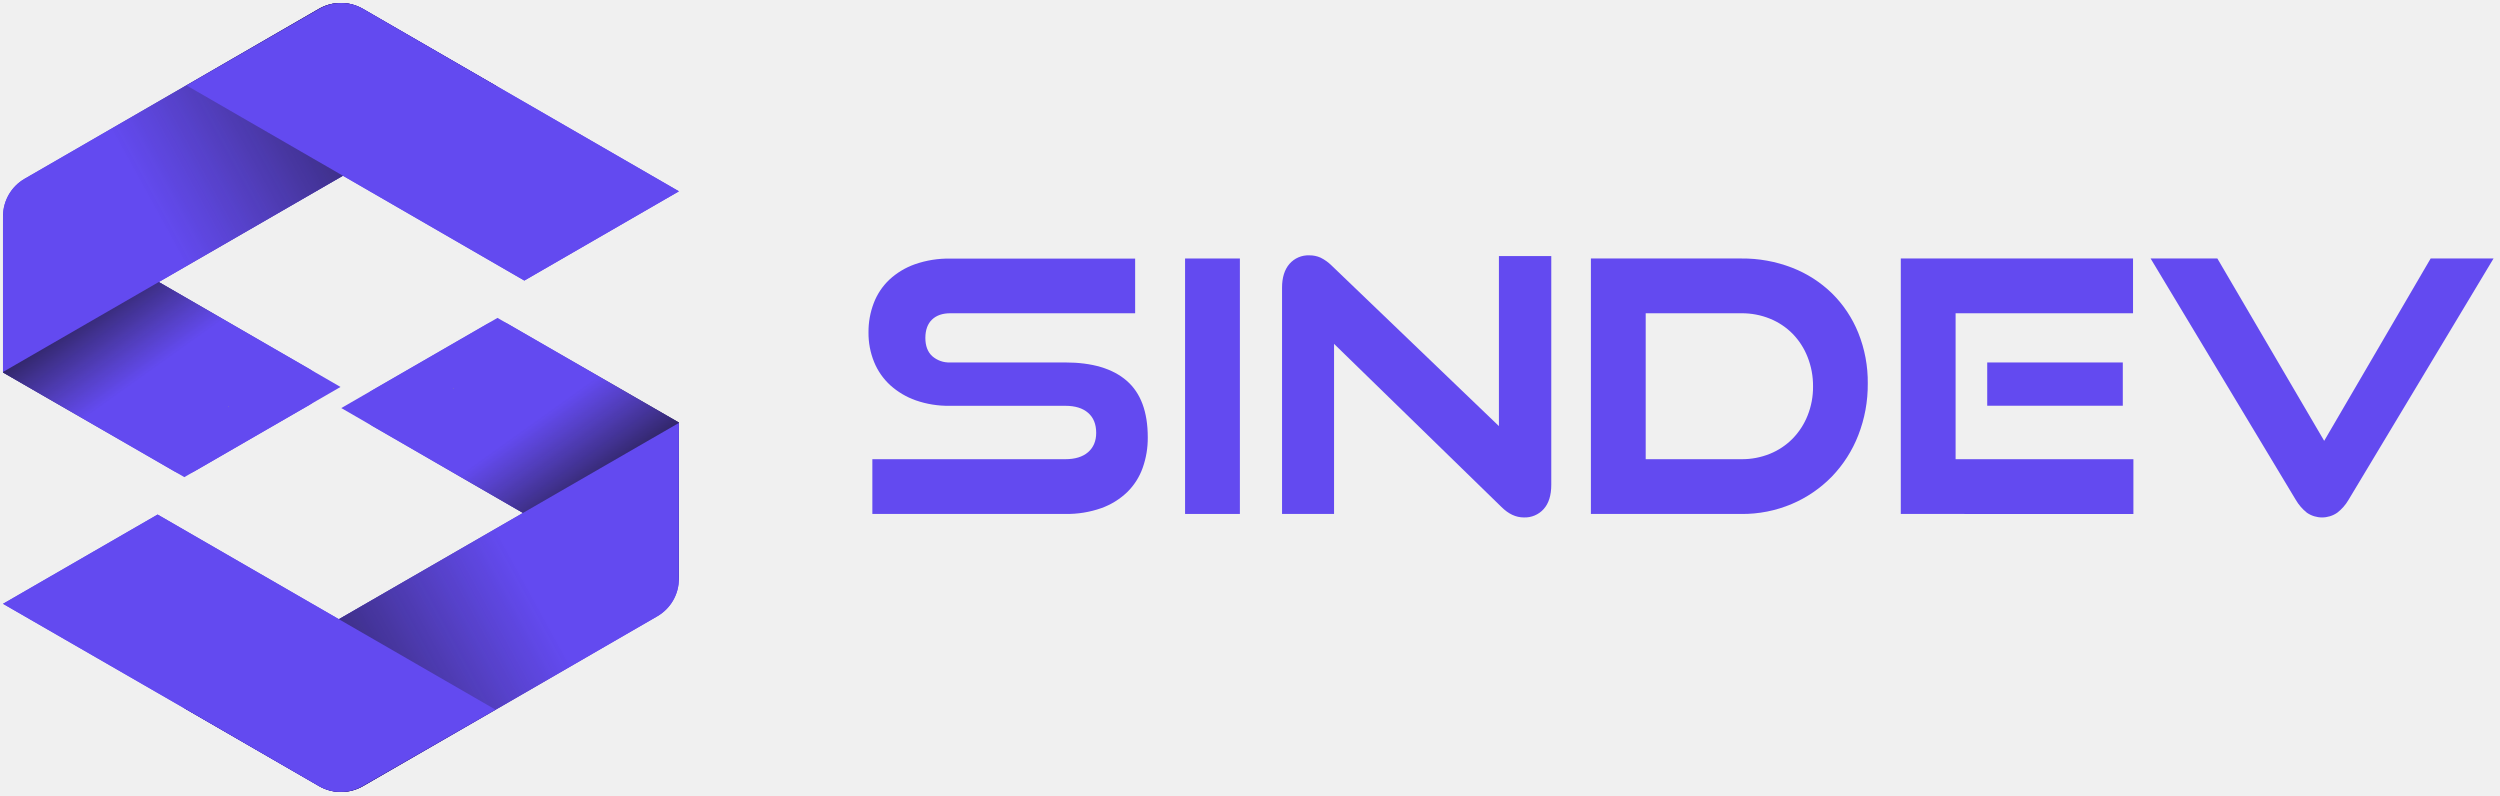
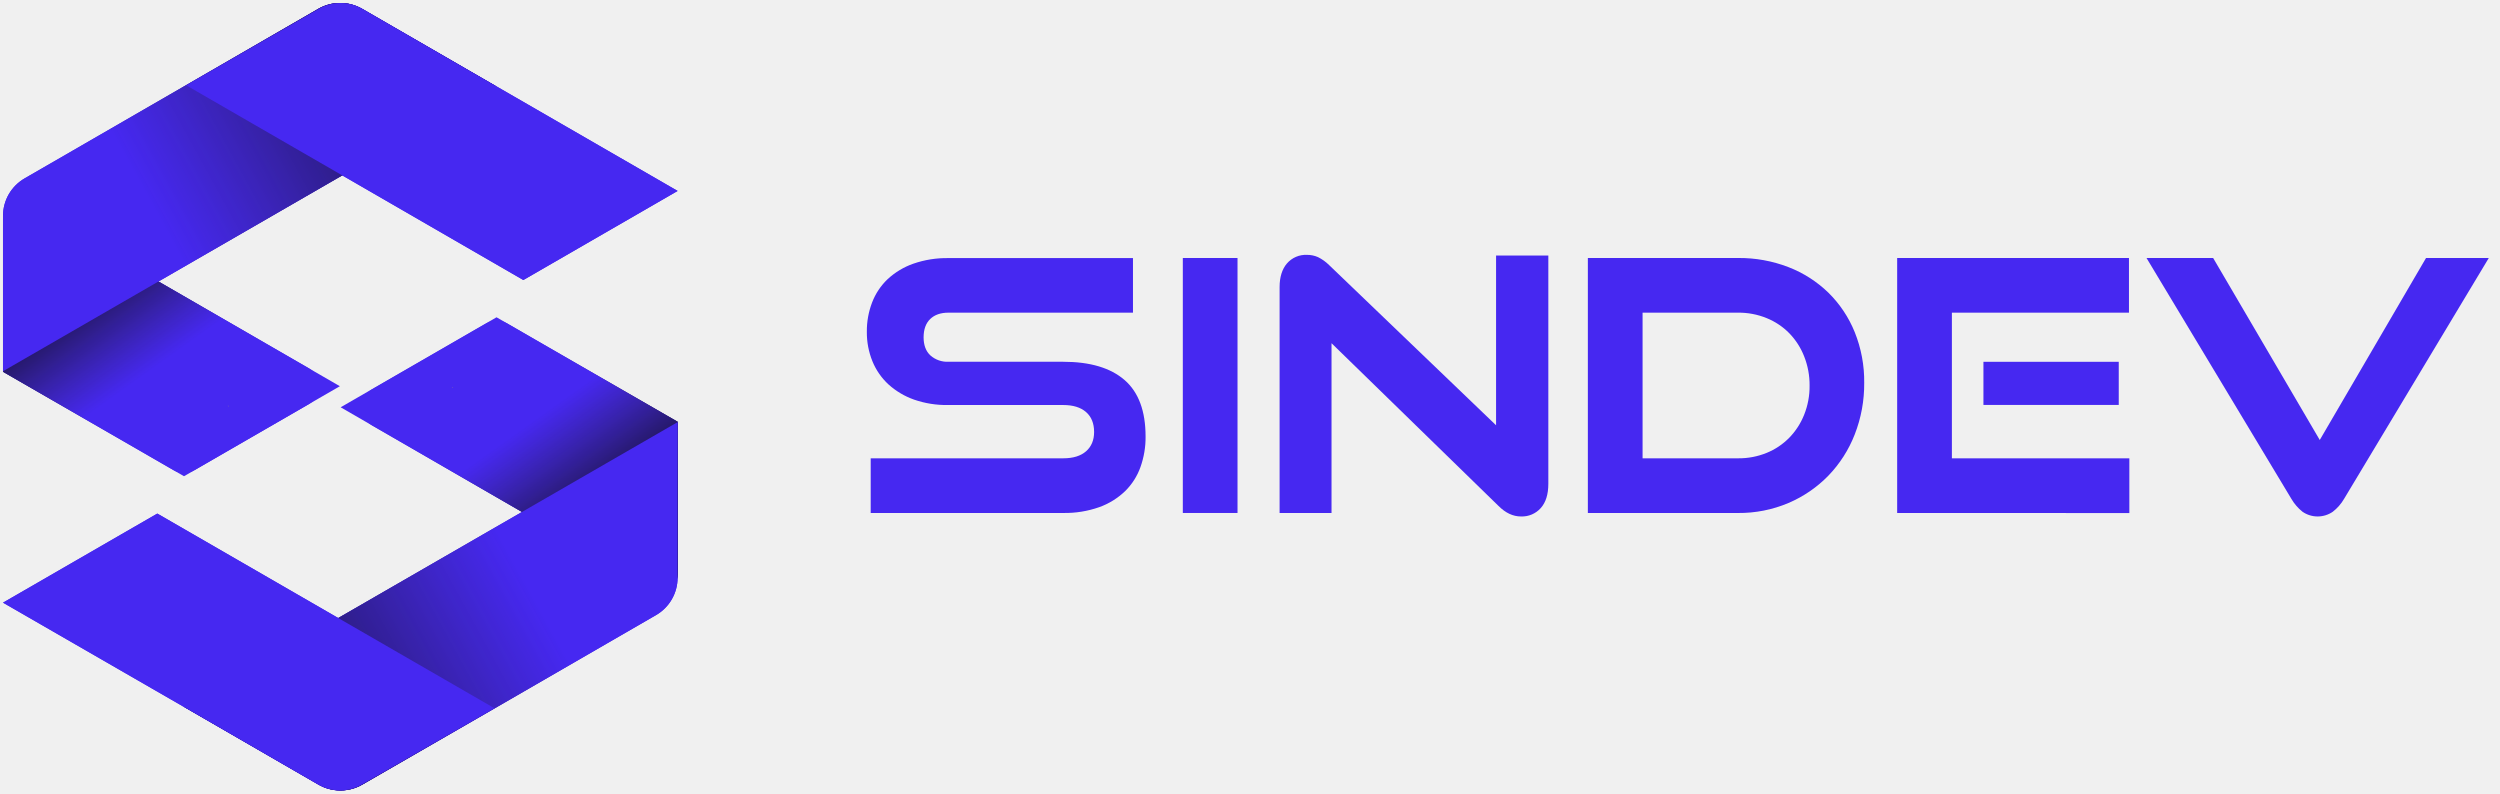
- <svg xmlns="http://www.w3.org/2000/svg" xmlns:xlink="http://www.w3.org/1999/xlink" id="Layer_1" data-name="Layer 1" viewBox="0 0 1284.86 408.67">
+ <svg xmlns="http://www.w3.org/2000/svg" width="126" height="40" viewBox="0 0 126 40" fill="none">
+   <g clip-path="url(#clip0_803_504)">
+     <path d="M22.809 19.526V19.535L22.8 19.53L22.809 19.526Z" stroke="#FFF200" stroke-width="0.035" stroke-miterlimit="10" />
+     <path d="M34.152 21.258V28.52C34.152 28.703 34.103 28.883 34.012 29.042C33.92 29.201 33.788 29.332 33.63 29.424C33.471 29.515 33.291 29.564 33.108 29.564C32.924 29.564 32.744 29.516 32.586 29.424L26.29 25.79L18.741 21.435C18.582 21.344 18.45 21.212 18.358 21.053C18.266 20.894 18.218 20.714 18.218 20.53C18.218 20.347 18.266 20.167 18.358 20.008C18.45 19.849 18.582 19.717 18.741 19.626L24.507 16.298C24.666 16.206 24.846 16.158 25.029 16.158C25.213 16.158 25.393 16.206 25.552 16.298L34.146 21.259L34.152 21.258Z" fill="#4628F1" />
+     <path d="M34.152 21.258V28.718C34.152 28.881 34.109 29.041 34.027 29.183C33.946 29.324 33.828 29.442 33.687 29.524C33.545 29.605 33.385 29.648 33.221 29.648C33.058 29.649 32.898 29.606 32.756 29.524L26.289 25.79L18.569 21.337C18.427 21.256 18.31 21.138 18.229 20.997C18.147 20.855 18.104 20.695 18.104 20.532C18.104 20.368 18.147 20.208 18.229 20.066C18.31 19.925 18.427 19.807 18.569 19.725L24.567 16.26C24.709 16.178 24.869 16.135 25.032 16.135C25.196 16.135 25.356 16.178 25.497 16.26L34.149 21.251L34.152 21.258Z" fill="url(#paint0_linear_803_504)" />
+     <path d="M34.152 21.291V29.122C34.152 29.503 34.052 29.877 33.861 30.206C33.671 30.536 33.397 30.81 33.067 31L24.943 35.698L18.261 39.543C17.927 39.736 17.548 39.837 17.162 39.837C16.777 39.837 16.398 39.736 16.064 39.543L9.29 35.628L17.065 31.139L26.288 25.814L34.144 21.279L34.152 21.291Z" fill="#4628F1" />
+     <path d="M22.809 19.526L22.8 19.53" stroke="#FFF200" stroke-width="0.035" stroke-miterlimit="10" />
+     <path d="M34.152 21.291V29.104C34.152 29.49 34.05 29.869 33.857 30.203C33.665 30.537 33.387 30.814 33.053 31.007L24.938 35.692L18.261 39.543C17.927 39.736 17.548 39.837 17.162 39.837C16.777 39.837 16.398 39.736 16.064 39.543L9.29 35.628L17.065 31.139L26.288 25.814L34.144 21.279L34.152 21.291Z" fill="url(#paint1_linear_803_504)" />
+     <path d="M24.915 35.692L18.238 39.543C17.904 39.736 17.525 39.838 17.139 39.838C16.753 39.838 16.374 39.736 16.04 39.543L9.267 35.628L0.151 30.374L7.928 25.884L17.044 31.147L24.915 35.692Z" fill="#4628F1" />
+     <path d="M22.809 19.526V19.535L22.8 19.53L22.809 19.526Z" stroke="#FFF200" stroke-width="0.035" stroke-miterlimit="10" />
+     <path d="M34.152 21.258V28.932C34.151 29.073 34.114 29.213 34.043 29.335C33.972 29.458 33.87 29.56 33.748 29.631C33.625 29.701 33.486 29.739 33.344 29.739C33.203 29.739 33.063 29.701 32.941 29.631L26.285 25.79L17.169 20.527L25.025 15.991L34.142 21.254L34.152 21.258Z" fill="#4628F1" />
+     <path d="M34.152 21.258V28.972C34.152 29.11 34.115 29.244 34.047 29.364C33.978 29.483 33.879 29.581 33.76 29.65C33.641 29.719 33.506 29.755 33.369 29.755C33.231 29.755 33.096 29.719 32.977 29.65L26.289 25.789L18.348 21.204C18.229 21.136 18.13 21.037 18.061 20.918C17.992 20.799 17.956 20.664 17.956 20.526C17.956 20.389 17.992 20.253 18.061 20.134C18.13 20.015 18.229 19.916 18.348 19.848L24.638 16.216C24.757 16.148 24.892 16.112 25.029 16.112C25.167 16.112 25.302 16.148 25.421 16.216L34.146 21.253L34.152 21.258Z" fill="url(#paint2_linear_803_504)" />
+     <path d="M34.152 21.291V29.104C34.152 29.49 34.05 29.869 33.857 30.203C33.665 30.537 33.387 30.814 33.053 31.007L24.938 35.692L18.261 39.543C17.927 39.736 17.548 39.837 17.162 39.837C16.777 39.837 16.398 39.736 16.064 39.543L9.29 35.628L17.065 31.139L26.288 25.814L34.144 21.279L34.152 21.291Z" fill="#4628F1" />
+     <path d="M22.809 19.526L22.8 19.53" stroke="#FFF200" stroke-width="0.035" stroke-miterlimit="10" />
+     <path d="M34.152 21.291V29.104C34.152 29.49 34.05 29.869 33.857 30.203C33.665 30.537 33.387 30.814 33.053 31.007L24.938 35.692L18.261 39.543C17.927 39.736 17.548 39.837 17.162 39.837C16.777 39.837 16.398 39.736 16.064 39.543L9.29 35.628L17.065 31.139L26.288 25.814L34.144 21.279L34.152 21.291Z" fill="url(#paint3_linear_803_504)" />
+     <path d="M24.915 35.692L18.238 39.543C17.904 39.736 17.525 39.838 17.139 39.838C16.753 39.838 16.374 39.736 16.04 39.543L9.267 35.628L0.151 30.374L7.928 25.884L17.044 31.147L24.915 35.692Z" fill="#4628F1" />
+     <path d="M11.494 20.467V20.459L11.503 20.462L11.494 20.467Z" stroke="#FFF200" stroke-width="0.035" stroke-miterlimit="10" />
+     <path d="M0.151 18.735V11.473C0.151 11.29 0.199 11.11 0.291 10.951C0.382 10.793 0.514 10.661 0.673 10.569C0.831 10.478 1.011 10.429 1.195 10.429C1.378 10.429 1.558 10.477 1.717 10.568L8.011 14.203L15.563 18.561C15.722 18.652 15.854 18.784 15.945 18.943C16.037 19.102 16.085 19.282 16.085 19.466C16.085 19.649 16.037 19.829 15.945 19.988C15.854 20.147 15.722 20.279 15.563 20.37L9.797 23.698C9.638 23.79 9.457 23.838 9.274 23.838C9.09 23.838 8.91 23.79 8.751 23.698L0.157 18.738L0.151 18.735Z" fill="#4628F1" />
+     <path d="M0.151 18.735V11.275C0.151 11.112 0.195 10.951 0.277 10.81C0.358 10.669 0.476 10.553 0.617 10.471C0.759 10.39 0.919 10.348 1.082 10.348C1.245 10.348 1.405 10.391 1.546 10.473L8.013 14.207L15.734 18.663C15.875 18.745 15.993 18.862 16.075 19.004C16.156 19.145 16.199 19.306 16.199 19.469C16.199 19.632 16.156 19.793 16.075 19.934C15.993 20.076 15.875 20.193 15.734 20.274L9.738 23.733C9.597 23.814 9.436 23.857 9.273 23.857C9.11 23.857 8.949 23.814 8.808 23.733L0.157 18.741L0.151 18.735Z" fill="url(#paint4_linear_803_504)" />
+     <path d="M0.151 18.702V10.871C0.151 10.491 0.251 10.117 0.441 9.787C0.632 9.458 0.906 9.184 1.235 8.994L9.364 4.301L16.041 0.445C16.375 0.252 16.754 0.151 17.14 0.151C17.526 0.151 17.904 0.252 18.239 0.445L25.013 4.36L17.238 8.846L8.014 14.171L0.158 18.706L0.151 18.702Z" fill="#4628F1" />
+     <path d="M11.494 20.467L11.503 20.462" stroke="#FFF200" stroke-width="0.035" stroke-miterlimit="10" />
+     <path d="M0.151 18.702V10.889C0.151 10.503 0.252 10.124 0.445 9.79C0.638 9.456 0.915 9.179 1.249 8.986L9.364 4.301L16.041 0.445C16.375 0.252 16.754 0.151 17.14 0.151C17.526 0.151 17.904 0.252 18.239 0.445L25.013 4.36L17.238 8.846L8.014 14.171L0.158 18.706L0.151 18.702Z" fill="url(#paint5_linear_803_504)" />
+     <path d="M9.387 4.301L16.065 0.445C16.399 0.252 16.778 0.151 17.163 0.151C17.549 0.151 17.928 0.252 18.262 0.445L25.036 4.36L34.152 9.623L26.376 14.113L17.26 8.846L9.387 4.301Z" fill="#4628F1" />
+     <path d="M11.494 20.467V20.459L11.503 20.462L11.494 20.467Z" stroke="#FFF200" stroke-width="0.035" stroke-miterlimit="10" />
+     <path d="M0.151 18.735V11.06C0.15 10.918 0.188 10.779 0.258 10.656C0.329 10.534 0.431 10.432 0.554 10.361C0.677 10.29 0.816 10.253 0.958 10.253C1.1 10.253 1.239 10.29 1.361 10.361L8.017 14.202L17.129 19.465L9.273 24.002L0.157 18.738L0.151 18.735Z" fill="#4628F1" />
+     <path d="M0.151 18.735V11.02C0.151 10.883 0.187 10.748 0.255 10.629C0.324 10.509 0.423 10.411 0.542 10.342C0.661 10.273 0.796 10.237 0.934 10.237C1.071 10.237 1.206 10.273 1.325 10.342L8.013 14.203L15.954 18.787C16.073 18.855 16.172 18.954 16.241 19.073C16.31 19.192 16.346 19.328 16.346 19.465C16.346 19.603 16.31 19.738 16.241 19.857C16.172 19.976 16.073 20.075 15.954 20.143L9.664 23.776C9.545 23.844 9.41 23.881 9.273 23.881C9.135 23.881 9 23.844 8.881 23.776L0.157 18.738L0.151 18.735Z" fill="url(#paint6_linear_803_504)" />
+     <path d="M0.151 18.702V10.889C0.151 10.503 0.252 10.124 0.445 9.79C0.638 9.456 0.915 9.179 1.249 8.986L9.364 4.301L16.041 0.445C16.375 0.252 16.754 0.151 17.14 0.151C17.526 0.151 17.904 0.252 18.239 0.445L25.013 4.36L17.238 8.846L8.014 14.171L0.158 18.706L0.151 18.702Z" fill="#4628F1" />
+     <path d="M11.494 20.467L11.503 20.462" stroke="#FFF200" stroke-width="0.035" stroke-miterlimit="10" />
+     <path d="M0.151 18.702V10.889C0.151 10.503 0.252 10.124 0.445 9.79C0.638 9.456 0.915 9.179 1.249 8.986L9.364 4.301L16.041 0.445C16.375 0.252 16.754 0.151 17.14 0.151C17.526 0.151 17.904 0.252 18.239 0.445L25.013 4.36L17.238 8.846L8.014 14.171L0.158 18.706L0.151 18.702Z" fill="url(#paint7_linear_803_504)" />
+     <path d="M9.387 4.301L16.065 0.445C16.399 0.252 16.778 0.151 17.163 0.151C17.549 0.151 17.928 0.252 18.262 0.445L25.036 4.36L34.152 9.623L26.376 14.113L17.26 8.846L9.387 4.301Z" fill="#4628F1" />
+     <path d="M43.883 25.854V23.099H53.587C54.082 23.099 54.465 22.982 54.736 22.746C55.006 22.51 55.142 22.186 55.143 21.774C55.143 21.339 55.007 21.003 54.736 20.767C54.464 20.531 54.081 20.413 53.587 20.413H47.772C47.191 20.423 46.614 20.33 46.066 20.14C45.593 19.973 45.157 19.714 44.784 19.379C44.431 19.055 44.153 18.656 43.972 18.212C43.779 17.738 43.683 17.231 43.689 16.72C43.684 16.215 43.774 15.715 43.954 15.244C44.124 14.799 44.392 14.397 44.737 14.069C45.11 13.724 45.549 13.459 46.028 13.291C46.599 13.093 47.2 12.997 47.804 13.008H57.102V15.758H47.804C47.412 15.758 47.106 15.864 46.885 16.076C46.663 16.289 46.552 16.595 46.549 16.996C46.549 17.397 46.664 17.703 46.894 17.915C47.144 18.135 47.471 18.249 47.804 18.233H53.584C54.94 18.233 55.971 18.54 56.678 19.153C57.384 19.766 57.737 20.715 57.737 21.998C57.743 22.522 57.656 23.042 57.481 23.536C57.318 23.996 57.052 24.413 56.704 24.755C56.332 25.112 55.889 25.386 55.404 25.56C54.82 25.766 54.203 25.865 53.584 25.854H43.883Z" fill="#4628F1" />
+     <path d="M59.614 25.854V13.003H62.371V25.854H59.614Z" fill="#4628F1" />
+     <path d="M67.109 17.298V25.854H64.492V14.47C64.492 13.964 64.616 13.566 64.863 13.277C64.988 13.134 65.143 13.02 65.318 12.945C65.492 12.87 65.681 12.836 65.871 12.845C66.063 12.843 66.252 12.882 66.427 12.959C66.633 13.061 66.821 13.195 66.984 13.357L75.402 21.434V12.88H78.036V24.386C78.036 24.916 77.909 25.322 77.655 25.606C77.53 25.746 77.376 25.856 77.203 25.93C77.031 26.003 76.844 26.037 76.656 26.03C76.256 26.03 75.879 25.853 75.525 25.499L67.109 17.298Z" fill="#4628F1" />
+     <path d="M80.028 25.854V13.003H87.593C88.463 12.994 89.327 13.15 90.138 13.463C90.89 13.753 91.576 14.192 92.153 14.753C92.727 15.319 93.178 15.995 93.479 16.742C93.805 17.554 93.967 18.421 93.956 19.296C93.964 20.184 93.802 21.067 93.479 21.894C93.179 22.667 92.728 23.373 92.153 23.97C91.58 24.56 90.895 25.029 90.138 25.351C89.334 25.692 88.467 25.863 87.593 25.855L80.028 25.854ZM87.601 23.099C88.094 23.104 88.582 23.011 89.038 22.826C89.465 22.653 89.852 22.394 90.175 22.066C90.501 21.732 90.757 21.337 90.929 20.904C91.116 20.437 91.209 19.938 91.203 19.436C91.208 18.931 91.115 18.43 90.929 17.961C90.759 17.526 90.504 17.129 90.179 16.794C89.856 16.466 89.469 16.207 89.042 16.034C88.585 15.847 88.095 15.754 87.601 15.758H82.786V23.099H87.601Z" fill="#4628F1" />
+     <path d="M95.617 25.854V13.003H107.3V15.758H98.375V23.099H107.319V25.858L95.617 25.854ZM99.965 20.41V18.235H106.785V20.41H99.965Z" fill="#4628F1" />
+     <path d="M108.184 13.003H111.542L116.916 22.176L122.272 13.003H125.435L118.139 25.146C117.994 25.395 117.802 25.614 117.574 25.791C117.349 25.947 117.082 26.03 116.809 26.03C116.536 26.03 116.269 25.947 116.045 25.791C115.821 25.612 115.632 25.393 115.488 25.146L108.184 13.003Z" fill="#4628F1" />
+   </g>
  <defs>
-     <style>.cls-1{fill:none;stroke:#fff200;stroke-miterlimit:10;stroke-width:0.25px;}.cls-2{fill:#634af0;}.cls-3{fill:url(#linear-gradient);}.cls-4{fill:url(#linear-gradient-2);}.cls-5{fill:url(#linear-gradient-3);}.cls-6{fill:url(#linear-gradient-4);}.cls-7{fill:url(#linear-gradient-5);}.cls-8{fill:url(#linear-gradient-6);}.cls-9{fill:url(#linear-gradient-7);}.cls-10{fill:url(#linear-gradient-8);}</style>
-     <linearGradient id="linear-gradient" x1="218.96" y1="147.83" x2="319.1" y2="288.01" gradientUnits="userSpaceOnUse">
-       <stop offset="0.35" stop-color="#231f20" stop-opacity="0" />
+     <linearGradient id="paint0_linear_803_504" x1="21.431" y1="14.469" x2="31.233" y2="28.19" gradientUnits="userSpaceOnUse">
+       <stop offset="0.35" stop-color="#231F20" stop-opacity="0" />
      <stop offset="0.94" />
    </linearGradient>
-     <linearGradient id="linear-gradient-2" x1="461.98" y1="204.05" x2="94.72" y2="405.78" gradientUnits="userSpaceOnUse">
-       <stop offset="0.44" stop-color="#231f20" stop-opacity="0" />
+     <linearGradient id="paint1_linear_803_504" x1="45.218" y1="19.972" x2="9.271" y2="39.717" gradientUnits="userSpaceOnUse">
+       <stop offset="0.44" stop-color="#231F20" stop-opacity="0" />
      <stop offset="1" />
    </linearGradient>
-     <linearGradient id="linear-gradient-3" x1="218.28" y1="147.68" x2="319.43" y2="289.28" gradientUnits="userSpaceOnUse">
-       <stop offset="0.51" stop-color="#231f20" stop-opacity="0" />
+     <linearGradient id="paint2_linear_803_504" x1="21.365" y1="14.455" x2="31.265" y2="28.314" gradientUnits="userSpaceOnUse">
+       <stop offset="0.51" stop-color="#231F20" stop-opacity="0" />
      <stop offset="0.94" />
    </linearGradient>
-     <linearGradient id="linear-gradient-4" x1="461.98" y1="204.05" x2="94.72" y2="405.78" gradientUnits="userSpaceOnUse">
-       <stop offset="0.51" stop-color="#231f20" stop-opacity="0" />
+     <linearGradient id="paint3_linear_803_504" x1="45.218" y1="19.972" x2="9.271" y2="39.717" gradientUnits="userSpaceOnUse">
+       <stop offset="0.51" stop-color="#231F20" stop-opacity="0" />
      <stop offset="1" />
    </linearGradient>
-     <linearGradient id="linear-gradient-5" x1="-9086.78" y1="-3109.93" x2="-8986.64" y2="-2969.75" gradientTransform="translate(-8955.28 -2849.16) rotate(180)" xlink:href="#linear-gradient" />
-     <linearGradient id="linear-gradient-6" x1="-8843.76" y1="-3053.71" x2="-9211.02" y2="-2851.98" gradientTransform="translate(-8955.28 -2849.16) rotate(180)" xlink:href="#linear-gradient-2" />
-     <linearGradient id="linear-gradient-7" x1="-9087.46" y1="-3110.08" x2="-8986.31" y2="-2968.48" gradientTransform="translate(-8955.28 -2849.16) rotate(180)" xlink:href="#linear-gradient-3" />
-     <linearGradient id="linear-gradient-8" x1="-8843.76" y1="-3053.71" x2="-9211.02" y2="-2851.98" gradientTransform="translate(-8955.28 -2849.16) rotate(180)" xlink:href="#linear-gradient-4" />
+     <linearGradient id="paint4_linear_803_504" x1="12.871" y1="25.524" x2="3.069" y2="11.803" gradientUnits="userSpaceOnUse">
+       <stop offset="0.35" stop-color="#231F20" stop-opacity="0" />
+       <stop offset="0.94" />
+     </linearGradient>
+     <linearGradient id="paint5_linear_803_504" x1="-10.915" y1="20.021" x2="25.031" y2="0.276" gradientUnits="userSpaceOnUse">
+       <stop offset="0.44" stop-color="#231F20" stop-opacity="0" />
+       <stop offset="1" />
+     </linearGradient>
+     <linearGradient id="paint6_linear_803_504" x1="12.938" y1="25.538" x2="3.037" y2="11.679" gradientUnits="userSpaceOnUse">
+       <stop offset="0.51" stop-color="#231F20" stop-opacity="0" />
+       <stop offset="0.94" />
+     </linearGradient>
+     <linearGradient id="paint7_linear_803_504" x1="-10.915" y1="20.021" x2="25.031" y2="0.276" gradientUnits="userSpaceOnUse">
+       <stop offset="0.51" stop-color="#231F20" stop-opacity="0" />
+       <stop offset="1" />
+     </linearGradient>
+     <clipPath id="clip0_803_504">
+       <rect width="125.76" height="40" fill="white" />
+     </clipPath>
  </defs>
-   <polygon class="cls-1" points="233.03 199.49 233.03 199.58 232.94 199.53 233.03 199.49" />
-   <path class="cls-2" d="M348.92,217.19v74.19a10.67,10.67,0,0,1-16,9.24l-64.32-37.13L191.47,219a10.67,10.67,0,0,1,0-18.49l58.91-34a10.72,10.72,0,0,1,10.68,0l87.8,50.69Z" />
-   <path class="cls-3" d="M348.92,217.19V293.4a9.51,9.51,0,0,1-14.26,8.24l-66.07-38.15L189.71,218a9.52,9.52,0,0,1,0-16.47L251,166.12a9.53,9.53,0,0,1,9.5,0l88.39,51Z" />
-   <path class="cls-2" d="M348.92,217.53v80a22.14,22.14,0,0,1-11.08,19.19l-83,48L186.57,404a22.45,22.45,0,0,1-22.45,0l-69.21-40,79.44-45.86,94.23-54.41,80.26-46.33Z" />
-   <line class="cls-1" x1="233.03" y1="199.49" x2="232.94" y2="199.53" />
-   <path class="cls-4" d="M348.92,217.53v79.82a22.45,22.45,0,0,1-11.22,19.44l-82.91,47.87L186.57,404a22.45,22.45,0,0,1-22.45,0l-69.21-40,79.44-45.86,94.23-54.41,80.26-46.33Z" />
-   <path class="cls-2" d="M254.55,364.66,186.33,404a22.4,22.4,0,0,1-22.45,0l-69.2-40L1.54,310.32,81,264.45l93.13,53.77Z" />
-   <polygon class="cls-1" points="233.03 199.49 233.03 199.58 232.94 199.53 233.03 199.49" />
-   <path class="cls-2" d="M348.92,217.19v78.4a8.25,8.25,0,0,1-12.37,7.14l-68-39.24-93.14-53.77,80.27-46.34,93.14,53.77Z" />
-   <path class="cls-5" d="M348.92,217.19V296a8,8,0,0,1-12,6.93l-68.33-39.45-81.13-46.84a8,8,0,0,1,0-13.86l64.26-37.1a8,8,0,0,1,8,0l89.14,51.46Z" />
-   <path class="cls-2" d="M348.92,217.53v79.82a22.45,22.45,0,0,1-11.22,19.44l-82.91,47.87L186.57,404a22.45,22.45,0,0,1-22.45,0l-69.21-40,79.44-45.86,94.23-54.41,80.26-46.33Z" />
-   <line class="cls-1" x1="233.03" y1="199.49" x2="232.94" y2="199.53" />
-   <path class="cls-6" d="M348.92,217.53v79.82a22.45,22.45,0,0,1-11.22,19.44l-82.91,47.87L186.57,404a22.45,22.45,0,0,1-22.45,0l-69.21-40,79.44-45.86,94.23-54.41,80.26-46.33Z" />
-   <path class="cls-2" d="M254.55,364.66,186.33,404a22.4,22.4,0,0,1-22.45,0l-69.2-40L1.54,310.32,81,264.45l93.13,53.77Z" />
-   <polygon class="cls-1" points="117.43 209.11 117.43 209.02 117.52 209.06 117.43 209.11" />
-   <path class="cls-2" d="M1.54,191.41V117.22a10.68,10.68,0,0,1,16-9.25l64.31,37.14L159,189.63a10.67,10.67,0,0,1,0,18.49l-58.91,34a10.67,10.67,0,0,1-10.68,0L1.61,191.44Z" />
-   <path class="cls-7" d="M1.54,191.41V115.19A9.5,9.5,0,0,1,15.8,107l66.07,38.15,78.88,45.53a9.5,9.5,0,0,1,0,16.46L99.49,242.47a9.49,9.49,0,0,1-9.5,0l-88.38-51Z" />
-   <path class="cls-2" d="M1.54,191.07v-80A22.16,22.16,0,0,1,12.62,91.89L95.67,43.94,163.89,4.55a22.45,22.45,0,0,1,22.45,0l69.21,40L176.12,90.38l-94.24,54.4L1.62,191.12Z" />
-   <line class="cls-1" x1="117.43" y1="209.11" x2="117.52" y2="209.06" />
-   <path class="cls-8" d="M1.54,191.07V111.25A22.45,22.45,0,0,1,12.76,91.81L95.67,43.94,163.89,4.55a22.45,22.45,0,0,1,22.45,0l69.21,40L176.12,90.38l-94.24,54.4L1.62,191.12Z" />
-   <path class="cls-2" d="M95.91,43.94,164.13,4.55a22.45,22.45,0,0,1,22.45,0l69.21,40,93.13,53.77-79.44,45.87L176.34,90.38Z" />
-   <polygon class="cls-1" points="117.43 209.11 117.43 209.02 117.52 209.06 117.43 209.11" />
-   <path class="cls-2" d="M1.54,191.41V113a8.24,8.24,0,0,1,12.37-7.14l68,39.24L175,198.87,94.74,245.22,1.61,191.44Z" />
-   <path class="cls-9" d="M1.54,191.41V112.59a8,8,0,0,1,12-6.93l68.33,39.45L163,191.94a8,8,0,0,1,0,13.86L98.74,242.91a8,8,0,0,1-8,0L1.61,191.44Z" />
-   <path class="cls-2" d="M1.54,191.07V111.25A22.45,22.45,0,0,1,12.76,91.81L95.67,43.94,163.89,4.55a22.45,22.45,0,0,1,22.45,0l69.21,40L176.12,90.38l-94.24,54.4L1.62,191.12Z" />
-   <line class="cls-1" x1="117.43" y1="209.11" x2="117.52" y2="209.06" />
-   <path class="cls-10" d="M1.54,191.07V111.25A22.45,22.45,0,0,1,12.76,91.81L95.67,43.94,163.89,4.55a22.45,22.45,0,0,1,22.45,0l69.21,40L176.12,90.38l-94.24,54.4L1.62,191.12Z" />
-   <path class="cls-2" d="M95.91,43.94,164.13,4.55a22.45,22.45,0,0,1,22.45,0l69.21,40,93.13,53.77-79.44,45.87L176.34,90.38Z" />
-   <path class="cls-2" d="M448.34,264.14V236h99.14q7.59,0,11.74-3.61t4.16-9.93q0-6.67-4.16-10.29t-11.74-3.61H488.07a50.49,50.49,0,0,1-17.42-2.8,38.94,38.94,0,0,1-13.1-7.77,33.16,33.16,0,0,1-8.3-11.92,39.27,39.27,0,0,1-2.89-15.25,41.07,41.07,0,0,1,2.71-15.08,32.6,32.6,0,0,1,8-12,37.9,37.9,0,0,1,13.19-7.95,52.51,52.51,0,0,1,18.14-2.89h95V161h-95q-6,0-9.39,3.25t-3.43,9.39q0,6.15,3.52,9.39a13.16,13.16,0,0,0,9.3,3.25h59.05q20.78,0,31.61,9.4t10.83,29.07a45.63,45.63,0,0,1-2.62,15.71,32.89,32.89,0,0,1-7.94,12.46,37.48,37.48,0,0,1-13.28,8.22,53,53,0,0,1-18.6,3Z" />
-   <path class="cls-2" d="M609.06,264.14V132.85h28.17V264.14Z" />
-   <path class="cls-2" d="M685.63,176.73v87.41H658.9V147.84q0-7.76,3.79-12.19a12.86,12.86,0,0,1,10.3-4.42,13.75,13.75,0,0,1,5.68,1.17,21.78,21.78,0,0,1,5.69,4.06l86,82.53v-87.4h26.91V249.15q0,8.11-3.89,12.46a13,13,0,0,1-10.2,4.33q-6.14,0-11.56-5.42Z" />
-   <path class="cls-2" d="M817.63,264.14V132.85h77.29a70.3,70.3,0,0,1,26,4.7,61,61,0,0,1,20.59,13.18,60.08,60.08,0,0,1,13.54,20.32,67.81,67.81,0,0,1,4.88,26.09,71.33,71.33,0,0,1-4.88,26.55,64,64,0,0,1-13.54,21.21A63.24,63.24,0,0,1,920.92,259a64.88,64.88,0,0,1-26,5.15ZM895,236a38.08,38.08,0,0,0,14.68-2.79,34.58,34.58,0,0,0,11.62-7.77A36,36,0,0,0,929,213.57a39.22,39.22,0,0,0,2.8-15,39.89,39.89,0,0,0-2.8-15.07,35.78,35.78,0,0,0-7.66-11.92,34.58,34.58,0,0,0-11.62-7.77A38.08,38.08,0,0,0,895,161H845.8V236Z" />
-   <path class="cls-2" d="M976.9,264.14V132.85h119.36V161h-91.19V236h91.38v28.18Zm44.42-55.62V186.3H1091v22.22Z" />
-   <path class="cls-2" d="M1105.29,132.85h34.31l54.9,93.72,54.72-93.72h32.32L1207,256.91a23,23,0,0,1-5.78,6.59,13.72,13.72,0,0,1-15.62,0,23.77,23.77,0,0,1-5.69-6.59Z" />
</svg>
